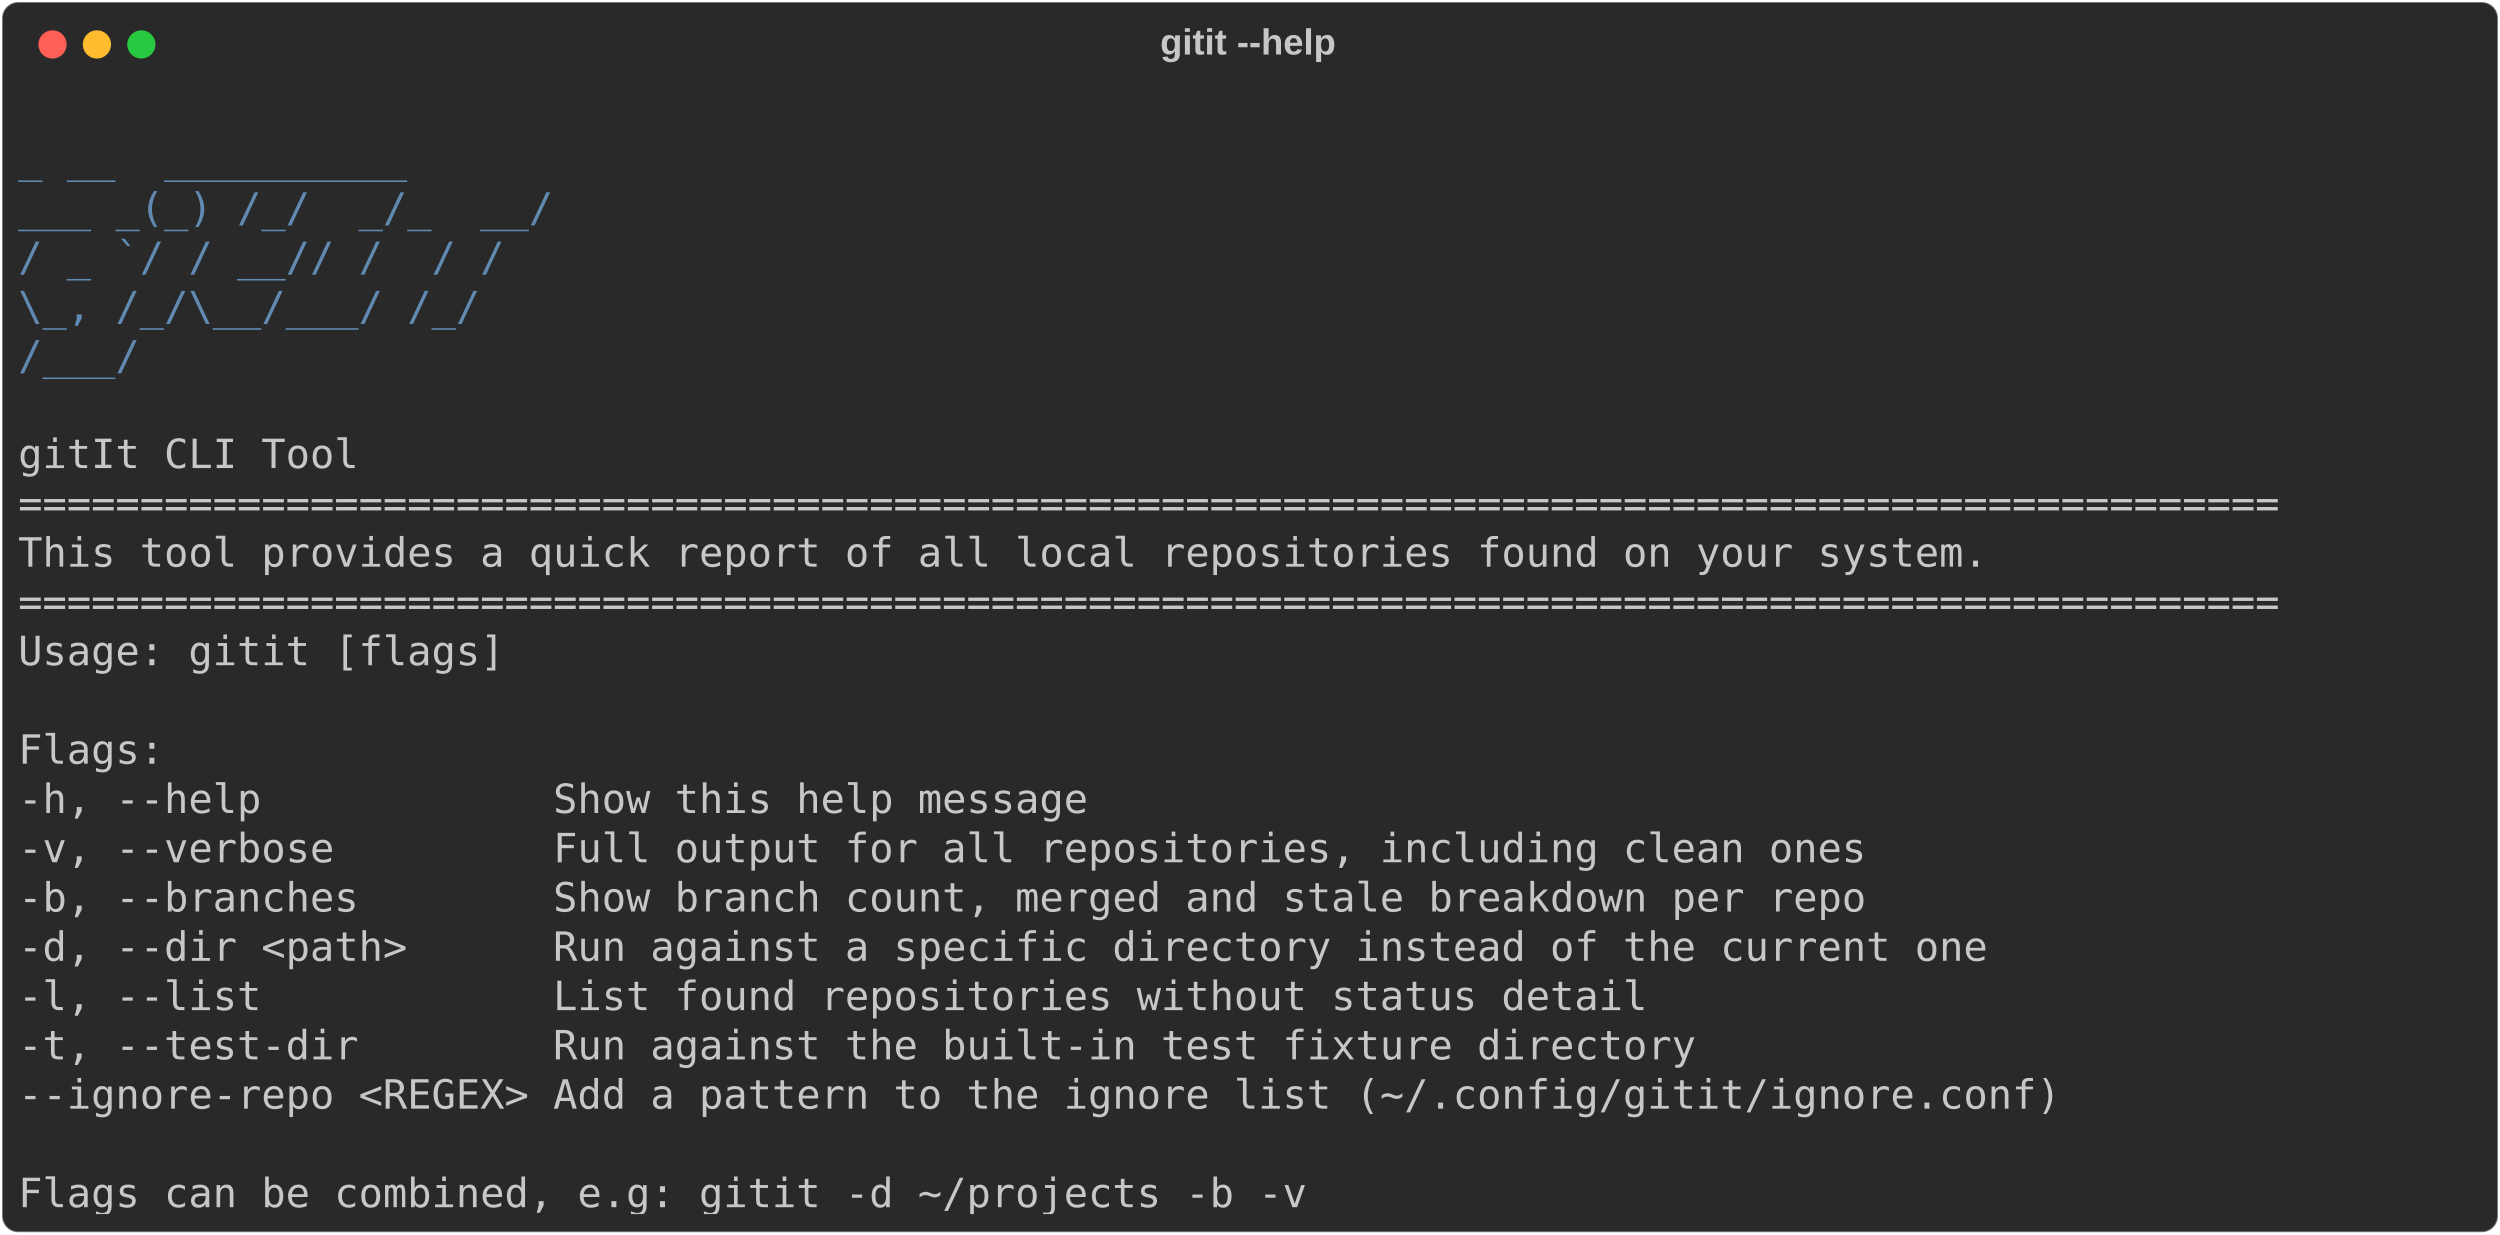
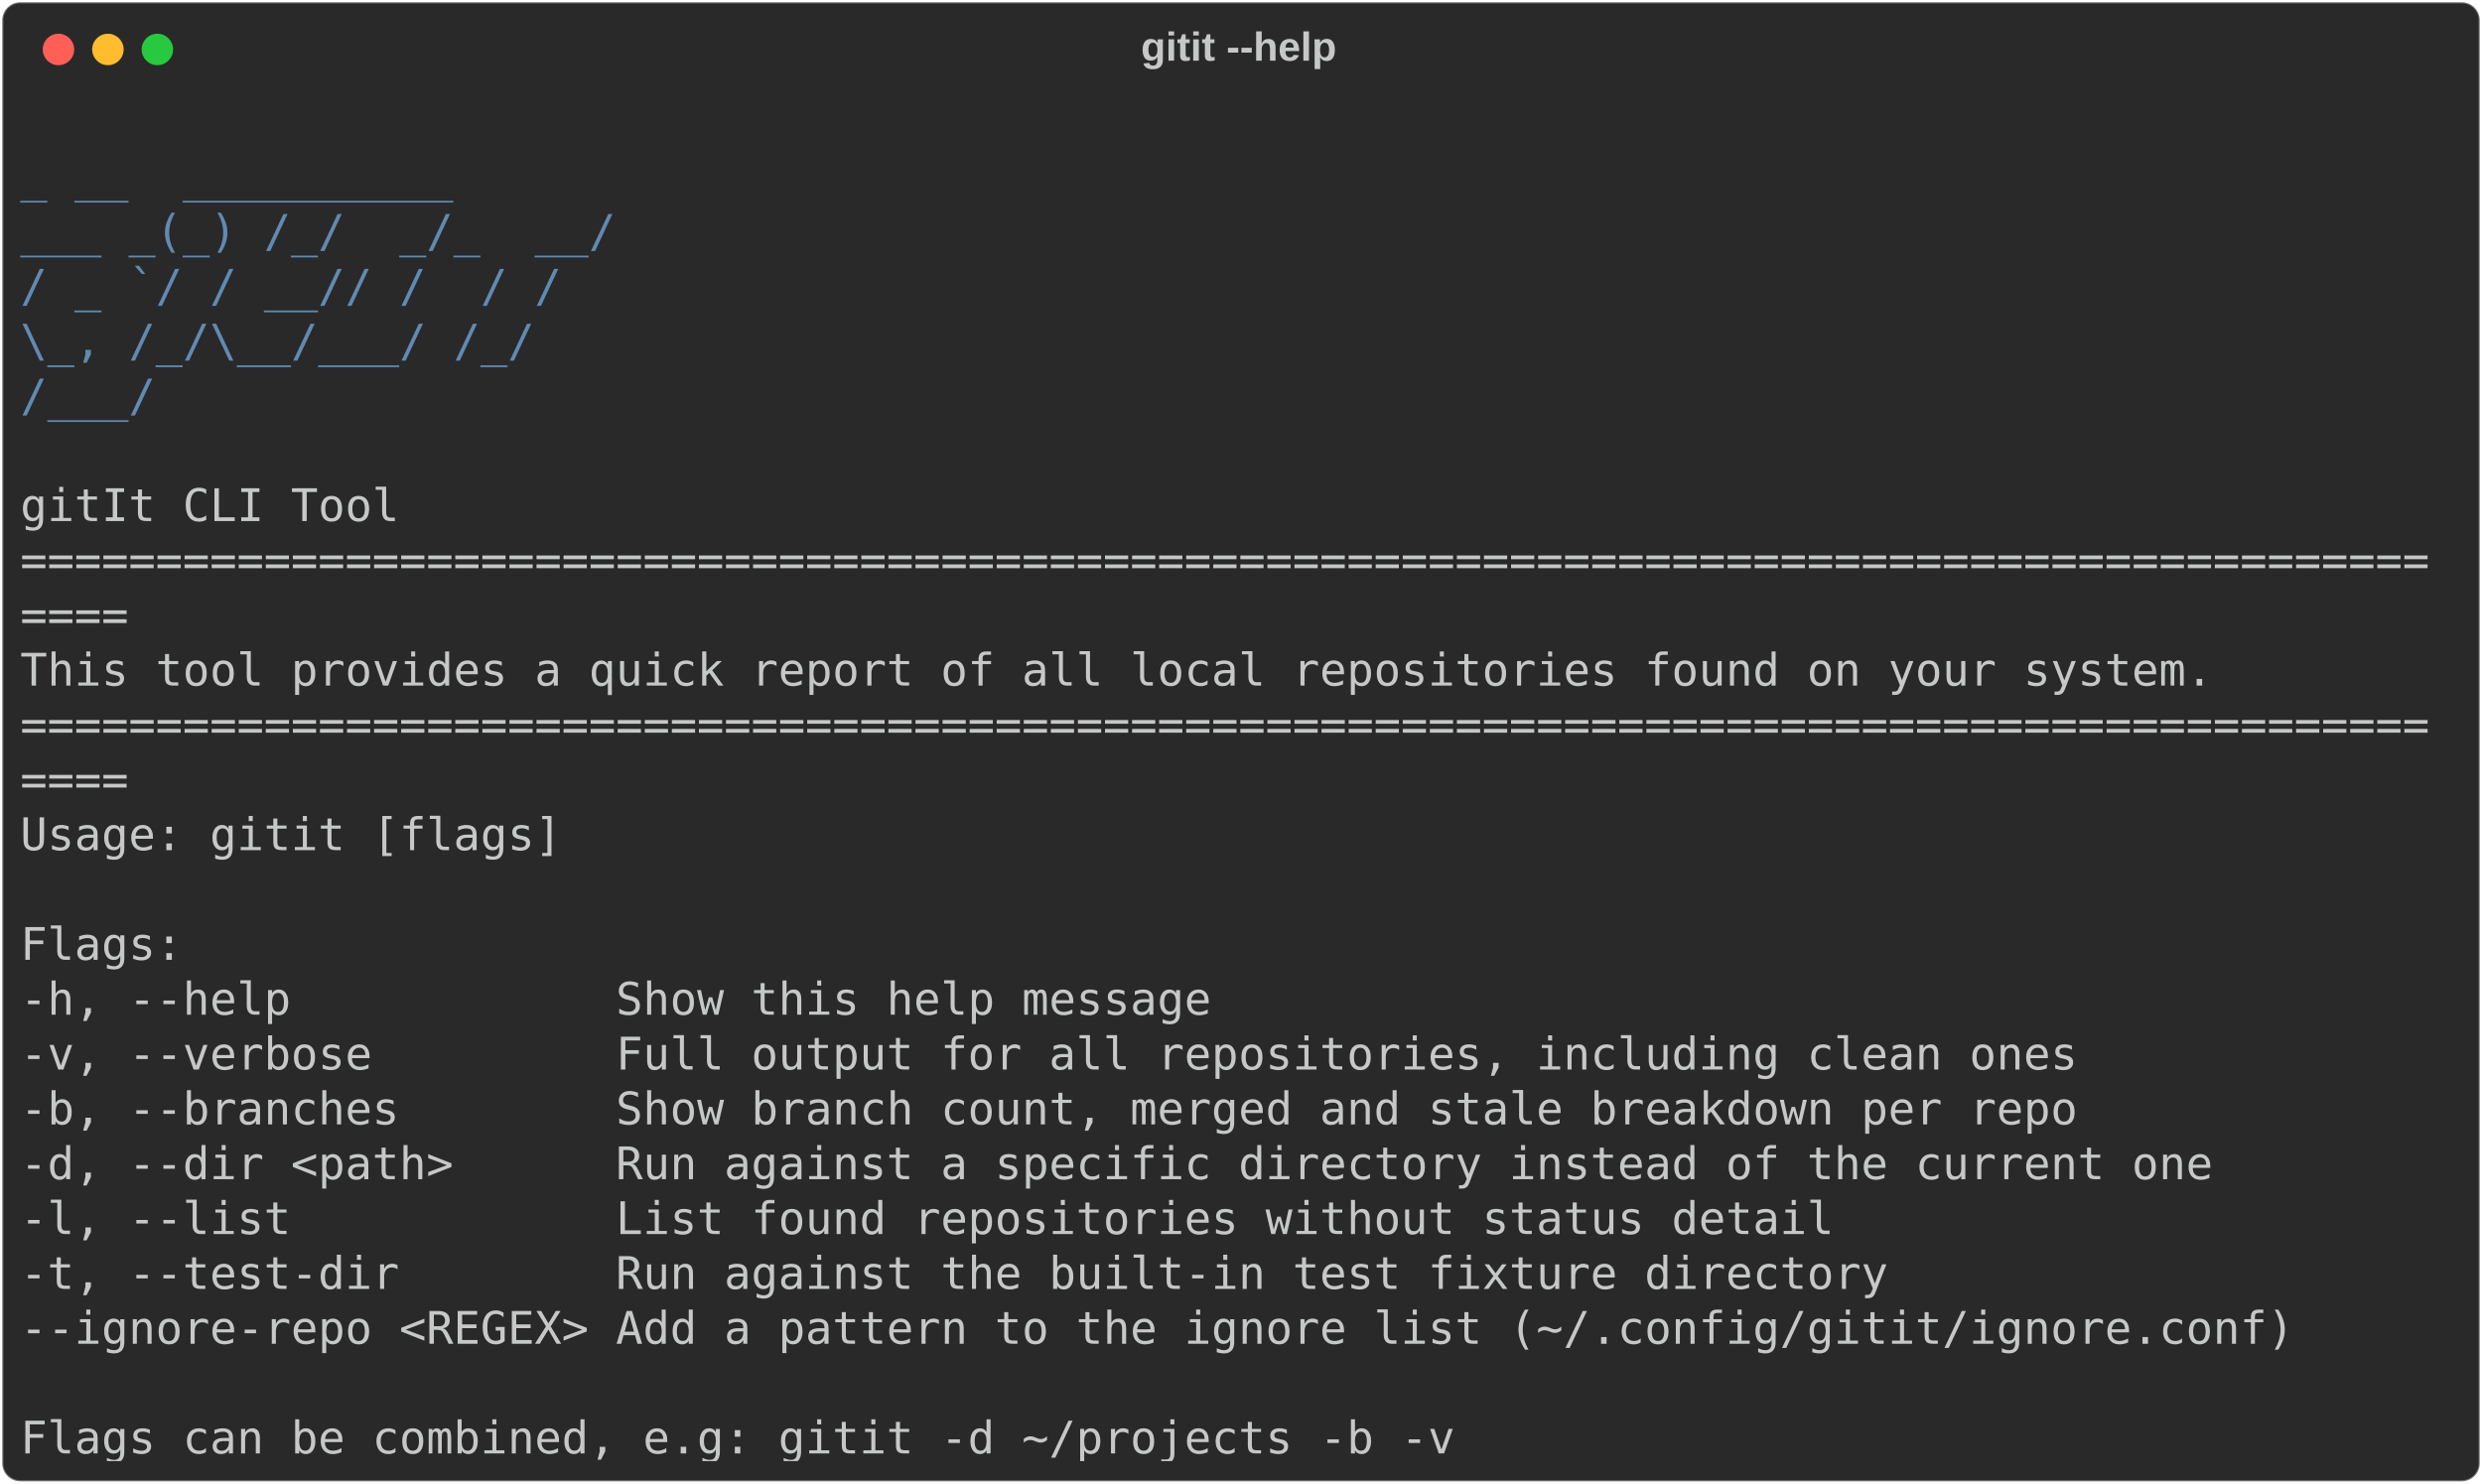
- <svg xmlns="http://www.w3.org/2000/svg" class="rich-terminal" viewBox="0 0 1238 611.2">
+ <svg xmlns="http://www.w3.org/2000/svg" class="rich-terminal" viewBox="0 0 1104 660.0">
  <style>

    @font-face {
        font-family: "Fira Code";
        src: local("FiraCode-Regular"),
                url("https://cdnjs.cloudflare.com/ajax/libs/firacode/6.2.0/woff2/FiraCode-Regular.woff2") format("woff2"),
                url("https://cdnjs.cloudflare.com/ajax/libs/firacode/6.2.0/woff/FiraCode-Regular.woff") format("woff");
        font-style: normal;
        font-weight: 400;
    }
    @font-face {
        font-family: "Fira Code";
        src: local("FiraCode-Bold"),
                url("https://cdnjs.cloudflare.com/ajax/libs/firacode/6.2.0/woff2/FiraCode-Bold.woff2") format("woff2"),
                url("https://cdnjs.cloudflare.com/ajax/libs/firacode/6.2.0/woff/FiraCode-Bold.woff") format("woff");
        font-style: bold;
        font-weight: 700;
    }

-     .terminal-1019371111-matrix {
+     .terminal-2481812255-matrix {
        font-family: Fira Code, monospace;
        font-size: 20px;
        line-height: 24.4px;
        font-variant-east-asian: full-width;
    }

-     .terminal-1019371111-title {
+     .terminal-2481812255-title {
        font-size: 18px;
        font-weight: bold;
        font-family: arial;
    }

-     .terminal-1019371111-r1 { fill: #c5c8c6 }
- .terminal-1019371111-r2 { fill: #608ab1 }
+     .terminal-2481812255-r1 { fill: #c5c8c6 }
+ .terminal-2481812255-r2 { fill: #608ab1 }
    </style>
  <defs>
-     <clipPath id="terminal-1019371111-clip-terminal">
-       <rect x="0" y="0" width="1219.0" height="560.2" />
+     <clipPath id="terminal-2481812255-clip-terminal">
+       <rect x="0" y="0" width="1084.8" height="609.0" />
    </clipPath>
-     <clipPath id="terminal-1019371111-line-0">
-       <rect x="0" y="1.5" width="1220" height="24.65" />
+     <clipPath id="terminal-2481812255-line-0">
+       <rect x="0" y="1.5" width="1085.8" height="24.65" />
    </clipPath>
-     <clipPath id="terminal-1019371111-line-1">
-       <rect x="0" y="25.9" width="1220" height="24.65" />
+     <clipPath id="terminal-2481812255-line-1">
+       <rect x="0" y="25.9" width="1085.8" height="24.65" />
    </clipPath>
-     <clipPath id="terminal-1019371111-line-2">
-       <rect x="0" y="50.3" width="1220" height="24.65" />
+     <clipPath id="terminal-2481812255-line-2">
+       <rect x="0" y="50.3" width="1085.8" height="24.65" />
    </clipPath>
-     <clipPath id="terminal-1019371111-line-3">
-       <rect x="0" y="74.7" width="1220" height="24.65" />
+     <clipPath id="terminal-2481812255-line-3">
+       <rect x="0" y="74.7" width="1085.8" height="24.65" />
    </clipPath>
-     <clipPath id="terminal-1019371111-line-4">
-       <rect x="0" y="99.1" width="1220" height="24.65" />
+     <clipPath id="terminal-2481812255-line-4">
+       <rect x="0" y="99.1" width="1085.8" height="24.65" />
    </clipPath>
-     <clipPath id="terminal-1019371111-line-5">
-       <rect x="0" y="123.5" width="1220" height="24.65" />
+     <clipPath id="terminal-2481812255-line-5">
+       <rect x="0" y="123.5" width="1085.8" height="24.65" />
    </clipPath>
-     <clipPath id="terminal-1019371111-line-6">
-       <rect x="0" y="147.9" width="1220" height="24.65" />
+     <clipPath id="terminal-2481812255-line-6">
+       <rect x="0" y="147.9" width="1085.8" height="24.65" />
    </clipPath>
-     <clipPath id="terminal-1019371111-line-7">
-       <rect x="0" y="172.3" width="1220" height="24.65" />
+     <clipPath id="terminal-2481812255-line-7">
+       <rect x="0" y="172.3" width="1085.8" height="24.65" />
    </clipPath>
-     <clipPath id="terminal-1019371111-line-8">
-       <rect x="0" y="196.7" width="1220" height="24.65" />
+     <clipPath id="terminal-2481812255-line-8">
+       <rect x="0" y="196.7" width="1085.8" height="24.65" />
    </clipPath>
-     <clipPath id="terminal-1019371111-line-9">
-       <rect x="0" y="221.1" width="1220" height="24.65" />
+     <clipPath id="terminal-2481812255-line-9">
+       <rect x="0" y="221.1" width="1085.8" height="24.65" />
    </clipPath>
-     <clipPath id="terminal-1019371111-line-10">
-       <rect x="0" y="245.5" width="1220" height="24.65" />
+     <clipPath id="terminal-2481812255-line-10">
+       <rect x="0" y="245.5" width="1085.8" height="24.65" />
    </clipPath>
-     <clipPath id="terminal-1019371111-line-11">
-       <rect x="0" y="269.9" width="1220" height="24.65" />
+     <clipPath id="terminal-2481812255-line-11">
+       <rect x="0" y="269.9" width="1085.8" height="24.65" />
    </clipPath>
-     <clipPath id="terminal-1019371111-line-12">
-       <rect x="0" y="294.3" width="1220" height="24.65" />
+     <clipPath id="terminal-2481812255-line-12">
+       <rect x="0" y="294.3" width="1085.8" height="24.65" />
    </clipPath>
-     <clipPath id="terminal-1019371111-line-13">
-       <rect x="0" y="318.7" width="1220" height="24.65" />
+     <clipPath id="terminal-2481812255-line-13">
+       <rect x="0" y="318.7" width="1085.8" height="24.65" />
    </clipPath>
-     <clipPath id="terminal-1019371111-line-14">
-       <rect x="0" y="343.1" width="1220" height="24.65" />
+     <clipPath id="terminal-2481812255-line-14">
+       <rect x="0" y="343.1" width="1085.8" height="24.65" />
    </clipPath>
-     <clipPath id="terminal-1019371111-line-15">
-       <rect x="0" y="367.5" width="1220" height="24.65" />
+     <clipPath id="terminal-2481812255-line-15">
+       <rect x="0" y="367.5" width="1085.8" height="24.65" />
    </clipPath>
-     <clipPath id="terminal-1019371111-line-16">
-       <rect x="0" y="391.9" width="1220" height="24.65" />
+     <clipPath id="terminal-2481812255-line-16">
+       <rect x="0" y="391.9" width="1085.8" height="24.65" />
    </clipPath>
-     <clipPath id="terminal-1019371111-line-17">
-       <rect x="0" y="416.3" width="1220" height="24.65" />
+     <clipPath id="terminal-2481812255-line-17">
+       <rect x="0" y="416.3" width="1085.8" height="24.65" />
    </clipPath>
-     <clipPath id="terminal-1019371111-line-18">
-       <rect x="0" y="440.7" width="1220" height="24.65" />
+     <clipPath id="terminal-2481812255-line-18">
+       <rect x="0" y="440.7" width="1085.8" height="24.65" />
    </clipPath>
-     <clipPath id="terminal-1019371111-line-19">
-       <rect x="0" y="465.1" width="1220" height="24.65" />
+     <clipPath id="terminal-2481812255-line-19">
+       <rect x="0" y="465.1" width="1085.8" height="24.65" />
    </clipPath>
-     <clipPath id="terminal-1019371111-line-20">
-       <rect x="0" y="489.5" width="1220" height="24.65" />
+     <clipPath id="terminal-2481812255-line-20">
+       <rect x="0" y="489.5" width="1085.8" height="24.65" />
    </clipPath>
-     <clipPath id="terminal-1019371111-line-21">
-       <rect x="0" y="513.9" width="1220" height="24.65" />
+     <clipPath id="terminal-2481812255-line-21">
+       <rect x="0" y="513.9" width="1085.8" height="24.65" />
+     </clipPath>
+     <clipPath id="terminal-2481812255-line-22">
+       <rect x="0" y="538.3" width="1085.8" height="24.65" />
+     </clipPath>
+     <clipPath id="terminal-2481812255-line-23">
+       <rect x="0" y="562.7" width="1085.8" height="24.65" />
    </clipPath>
  </defs>
-   <rect fill="#292929" stroke="rgba(255,255,255,0.35)" stroke-width="1" x="1" y="1" width="1236" height="609.2" rx="8" />
-   <text class="terminal-1019371111-title" fill="#c5c8c6" text-anchor="middle" x="618" y="27">gitit --help</text>
+   <rect fill="#292929" stroke="rgba(255,255,255,0.35)" stroke-width="1" x="1" y="1" width="1102" height="658" rx="8" />
+   <text class="terminal-2481812255-title" fill="#c5c8c6" text-anchor="middle" x="551" y="27">gitit --help</text>
  <g transform="translate(26,22)">
    <circle cx="0" cy="0" r="7" fill="#ff5f57" />
    <circle cx="22" cy="0" r="7" fill="#febc2e" />
    <circle cx="44" cy="0" r="7" fill="#28c840" />
  </g>
-   <g transform="translate(9, 41)" clip-path="url(#terminal-1019371111-clip-terminal)">
-     <g class="terminal-1019371111-matrix">
-       <text class="terminal-1019371111-r1" x="1220" y="20" textLength="12.2" clip-path="url(#terminal-1019371111-line-0)">
+   <g transform="translate(9, 41)" clip-path="url(#terminal-2481812255-clip-terminal)">
+     <g class="terminal-2481812255-matrix">
+       <text class="terminal-2481812255-r1" x="1085.8" y="20" textLength="12.2" clip-path="url(#terminal-2481812255-line-0)">
</text>
-       <text class="terminal-1019371111-r2" x="0" y="44.4" textLength="292.8" clip-path="url(#terminal-1019371111-line-1)">        _ __  __________</text>
-       <text class="terminal-1019371111-r1" x="1220" y="44.4" textLength="12.2" clip-path="url(#terminal-1019371111-line-1)">
+       <text class="terminal-2481812255-r2" x="0" y="44.4" textLength="292.8" clip-path="url(#terminal-2481812255-line-1)">        _ __  __________</text>
+       <text class="terminal-2481812255-r1" x="1085.8" y="44.4" textLength="12.2" clip-path="url(#terminal-2481812255-line-1)">
</text>
-       <text class="terminal-1019371111-r2" x="0" y="68.8" textLength="292.8" clip-path="url(#terminal-1019371111-line-2)">  ___ _(_) /_/  _/_  __/</text>
-       <text class="terminal-1019371111-r1" x="1220" y="68.8" textLength="12.2" clip-path="url(#terminal-1019371111-line-2)">
+       <text class="terminal-2481812255-r2" x="0" y="68.8" textLength="292.8" clip-path="url(#terminal-2481812255-line-2)">  ___ _(_) /_/  _/_  __/</text>
+       <text class="terminal-2481812255-r1" x="1085.8" y="68.8" textLength="12.2" clip-path="url(#terminal-2481812255-line-2)">
</text>
-       <text class="terminal-1019371111-r2" x="0" y="93.2" textLength="256.2" clip-path="url(#terminal-1019371111-line-3)"> / _ `/ / __// /  / /</text>
-       <text class="terminal-1019371111-r1" x="1220" y="93.2" textLength="12.2" clip-path="url(#terminal-1019371111-line-3)">
+       <text class="terminal-2481812255-r2" x="0" y="93.2" textLength="256.2" clip-path="url(#terminal-2481812255-line-3)"> / _ `/ / __// /  / /</text>
+       <text class="terminal-2481812255-r1" x="1085.8" y="93.2" textLength="12.2" clip-path="url(#terminal-2481812255-line-3)">
</text>
-       <text class="terminal-1019371111-r2" x="0" y="117.6" textLength="244" clip-path="url(#terminal-1019371111-line-4)"> \_, /_/\__/___/ /_/</text>
-       <text class="terminal-1019371111-r1" x="1220" y="117.6" textLength="12.2" clip-path="url(#terminal-1019371111-line-4)">
+       <text class="terminal-2481812255-r2" x="0" y="117.6" textLength="244" clip-path="url(#terminal-2481812255-line-4)"> \_, /_/\__/___/ /_/</text>
+       <text class="terminal-2481812255-r1" x="1085.8" y="117.6" textLength="12.2" clip-path="url(#terminal-2481812255-line-4)">
</text>
-       <text class="terminal-1019371111-r2" x="0" y="142" textLength="61" clip-path="url(#terminal-1019371111-line-5)">/___/</text>
-       <text class="terminal-1019371111-r1" x="1220" y="142" textLength="12.2" clip-path="url(#terminal-1019371111-line-5)">
+       <text class="terminal-2481812255-r2" x="0" y="142" textLength="61" clip-path="url(#terminal-2481812255-line-5)">/___/</text>
+       <text class="terminal-2481812255-r1" x="1085.8" y="142" textLength="12.2" clip-path="url(#terminal-2481812255-line-5)">
</text>
-       <text class="terminal-1019371111-r1" x="1220" y="166.4" textLength="12.2" clip-path="url(#terminal-1019371111-line-6)">
+       <text class="terminal-2481812255-r1" x="1085.8" y="166.4" textLength="12.2" clip-path="url(#terminal-2481812255-line-6)">
</text>
-       <text class="terminal-1019371111-r1" x="0" y="190.8" textLength="597.8" clip-path="url(#terminal-1019371111-line-7)">                                   gitIt CLI Tool</text>
-       <text class="terminal-1019371111-r1" x="1220" y="190.8" textLength="12.2" clip-path="url(#terminal-1019371111-line-7)">
+       <text class="terminal-2481812255-r1" x="0" y="190.8" textLength="597.8" clip-path="url(#terminal-2481812255-line-7)">                                   gitIt CLI Tool</text>
+       <text class="terminal-2481812255-r1" x="1085.8" y="190.8" textLength="12.2" clip-path="url(#terminal-2481812255-line-7)">
</text>
-       <text class="terminal-1019371111-r1" x="0" y="215.2" textLength="1134.6" clip-path="url(#terminal-1019371111-line-8)">=============================================================================================</text>
-       <text class="terminal-1019371111-r1" x="1220" y="215.2" textLength="12.2" clip-path="url(#terminal-1019371111-line-8)">
+       <text class="terminal-2481812255-r1" x="0" y="215.2" textLength="1085.8" clip-path="url(#terminal-2481812255-line-8)">=========================================================================================</text>
+       <text class="terminal-2481812255-r1" x="1085.8" y="215.2" textLength="12.2" clip-path="url(#terminal-2481812255-line-8)">
</text>
-       <text class="terminal-1019371111-r1" x="0" y="239.6" textLength="988.2" clip-path="url(#terminal-1019371111-line-9)">This tool provides a quick report of all local repositories found on your system.</text>
-       <text class="terminal-1019371111-r1" x="1220" y="239.6" textLength="12.2" clip-path="url(#terminal-1019371111-line-9)">
+       <text class="terminal-2481812255-r1" x="0" y="239.6" textLength="48.8" clip-path="url(#terminal-2481812255-line-9)">====</text>
+       <text class="terminal-2481812255-r1" x="1085.8" y="239.6" textLength="12.2" clip-path="url(#terminal-2481812255-line-9)">
</text>
-       <text class="terminal-1019371111-r1" x="0" y="264" textLength="1134.6" clip-path="url(#terminal-1019371111-line-10)">=============================================================================================</text>
-       <text class="terminal-1019371111-r1" x="1220" y="264" textLength="12.2" clip-path="url(#terminal-1019371111-line-10)">
+       <text class="terminal-2481812255-r1" x="0" y="264" textLength="988.2" clip-path="url(#terminal-2481812255-line-10)">This tool provides a quick report of all local repositories found on your system.</text>
+       <text class="terminal-2481812255-r1" x="1085.8" y="264" textLength="12.2" clip-path="url(#terminal-2481812255-line-10)">
</text>
-       <text class="terminal-1019371111-r1" x="0" y="288.4" textLength="622.2" clip-path="url(#terminal-1019371111-line-11)">                               Usage: gitit [flags]</text>
-       <text class="terminal-1019371111-r1" x="1220" y="288.4" textLength="12.2" clip-path="url(#terminal-1019371111-line-11)">
+       <text class="terminal-2481812255-r1" x="0" y="288.4" textLength="1085.8" clip-path="url(#terminal-2481812255-line-11)">=========================================================================================</text>
+       <text class="terminal-2481812255-r1" x="1085.8" y="288.4" textLength="12.2" clip-path="url(#terminal-2481812255-line-11)">
</text>
-       <text class="terminal-1019371111-r1" x="1220" y="312.8" textLength="12.2" clip-path="url(#terminal-1019371111-line-12)">
+       <text class="terminal-2481812255-r1" x="0" y="312.8" textLength="48.8" clip-path="url(#terminal-2481812255-line-12)">====</text>
+       <text class="terminal-2481812255-r1" x="1085.8" y="312.8" textLength="12.2" clip-path="url(#terminal-2481812255-line-12)">
</text>
-       <text class="terminal-1019371111-r1" x="0" y="337.2" textLength="73.2" clip-path="url(#terminal-1019371111-line-13)">Flags:</text>
-       <text class="terminal-1019371111-r1" x="1220" y="337.2" textLength="12.2" clip-path="url(#terminal-1019371111-line-13)">
+       <text class="terminal-2481812255-r1" x="0" y="337.2" textLength="622.2" clip-path="url(#terminal-2481812255-line-13)">                               Usage: gitit [flags]</text>
+       <text class="terminal-2481812255-r1" x="1085.8" y="337.2" textLength="12.2" clip-path="url(#terminal-2481812255-line-13)">
</text>
-       <text class="terminal-1019371111-r1" x="0" y="361.6" textLength="561.2" clip-path="url(#terminal-1019371111-line-14)">  -h, --help            Show this help message</text>
-       <text class="terminal-1019371111-r1" x="1220" y="361.6" textLength="12.2" clip-path="url(#terminal-1019371111-line-14)">
+       <text class="terminal-2481812255-r1" x="1085.8" y="361.6" textLength="12.2" clip-path="url(#terminal-2481812255-line-14)">
</text>
-       <text class="terminal-1019371111-r1" x="0" y="386" textLength="951.6" clip-path="url(#terminal-1019371111-line-15)">  -v, --verbose         Full output for all repositories, including clean ones</text>
-       <text class="terminal-1019371111-r1" x="1220" y="386" textLength="12.2" clip-path="url(#terminal-1019371111-line-15)">
+       <text class="terminal-2481812255-r1" x="0" y="386" textLength="73.2" clip-path="url(#terminal-2481812255-line-15)">Flags:</text>
+       <text class="terminal-2481812255-r1" x="1085.8" y="386" textLength="12.2" clip-path="url(#terminal-2481812255-line-15)">
</text>
-       <text class="terminal-1019371111-r1" x="0" y="410.4" textLength="951.6" clip-path="url(#terminal-1019371111-line-16)">  -b, --branches        Show branch count, merged and stale breakdown per repo</text>
-       <text class="terminal-1019371111-r1" x="1220" y="410.4" textLength="12.2" clip-path="url(#terminal-1019371111-line-16)">
+       <text class="terminal-2481812255-r1" x="0" y="410.4" textLength="561.2" clip-path="url(#terminal-2481812255-line-16)">  -h, --help            Show this help message</text>
+       <text class="terminal-2481812255-r1" x="1085.8" y="410.4" textLength="12.2" clip-path="url(#terminal-2481812255-line-16)">
</text>
-       <text class="terminal-1019371111-r1" x="0" y="434.8" textLength="1012.6" clip-path="url(#terminal-1019371111-line-17)">  -d, --dir &lt;path&gt;      Run against a specific directory instead of the current one</text>
-       <text class="terminal-1019371111-r1" x="1220" y="434.8" textLength="12.2" clip-path="url(#terminal-1019371111-line-17)">
+       <text class="terminal-2481812255-r1" x="0" y="434.8" textLength="951.6" clip-path="url(#terminal-2481812255-line-17)">  -v, --verbose         Full output for all repositories, including clean ones</text>
+       <text class="terminal-2481812255-r1" x="1085.8" y="434.8" textLength="12.2" clip-path="url(#terminal-2481812255-line-17)">
</text>
-       <text class="terminal-1019371111-r1" x="0" y="459.2" textLength="841.8" clip-path="url(#terminal-1019371111-line-18)">  -l, --list            List found repositories without status detail</text>
-       <text class="terminal-1019371111-r1" x="1220" y="459.2" textLength="12.2" clip-path="url(#terminal-1019371111-line-18)">
+       <text class="terminal-2481812255-r1" x="0" y="459.2" textLength="951.6" clip-path="url(#terminal-2481812255-line-18)">  -b, --branches        Show branch count, merged and stale breakdown per repo</text>
+       <text class="terminal-2481812255-r1" x="1085.8" y="459.2" textLength="12.2" clip-path="url(#terminal-2481812255-line-18)">
</text>
-       <text class="terminal-1019371111-r1" x="0" y="483.6" textLength="866.2" clip-path="url(#terminal-1019371111-line-19)">  -t, --test-dir        Run against the built-in test fixture directory</text>
-       <text class="terminal-1019371111-r1" x="1220" y="483.6" textLength="12.2" clip-path="url(#terminal-1019371111-line-19)">
+       <text class="terminal-2481812255-r1" x="0" y="483.6" textLength="1012.6" clip-path="url(#terminal-2481812255-line-19)">  -d, --dir &lt;path&gt;      Run against a specific directory instead of the current one</text>
+       <text class="terminal-2481812255-r1" x="1085.8" y="483.6" textLength="12.2" clip-path="url(#terminal-2481812255-line-19)">
</text>
-       <text class="terminal-1019371111-r1" x="0" y="508" textLength="1049.2" clip-path="url(#terminal-1019371111-line-20)">  --ignore-repo &lt;REGEX&gt; Add a pattern to the ignore list (~/.config/gitit/ignore.conf)</text>
-       <text class="terminal-1019371111-r1" x="1220" y="508" textLength="12.2" clip-path="url(#terminal-1019371111-line-20)">
+       <text class="terminal-2481812255-r1" x="0" y="508" textLength="841.8" clip-path="url(#terminal-2481812255-line-20)">  -l, --list            List found repositories without status detail</text>
+       <text class="terminal-2481812255-r1" x="1085.8" y="508" textLength="12.2" clip-path="url(#terminal-2481812255-line-20)">
</text>
-       <text class="terminal-1019371111-r1" x="1220" y="532.4" textLength="12.2" clip-path="url(#terminal-1019371111-line-21)">
+       <text class="terminal-2481812255-r1" x="0" y="532.4" textLength="866.2" clip-path="url(#terminal-2481812255-line-21)">  -t, --test-dir        Run against the built-in test fixture directory</text>
+       <text class="terminal-2481812255-r1" x="1085.8" y="532.4" textLength="12.2" clip-path="url(#terminal-2481812255-line-21)">
</text>
-       <text class="terminal-1019371111-r1" x="0" y="556.8" textLength="646.6" clip-path="url(#terminal-1019371111-line-22)">Flags can be combined, e.g: gitit -d ~/projects -b -v</text>
+       <text class="terminal-2481812255-r1" x="0" y="556.8" textLength="1049.2" clip-path="url(#terminal-2481812255-line-22)">  --ignore-repo &lt;REGEX&gt; Add a pattern to the ignore list (~/.config/gitit/ignore.conf)</text>
+       <text class="terminal-2481812255-r1" x="1085.8" y="556.8" textLength="12.2" clip-path="url(#terminal-2481812255-line-22)">
+ </text>
+       <text class="terminal-2481812255-r1" x="1085.8" y="581.2" textLength="12.2" clip-path="url(#terminal-2481812255-line-23)">
+ </text>
+       <text class="terminal-2481812255-r1" x="0" y="605.6" textLength="646.6" clip-path="url(#terminal-2481812255-line-24)">Flags can be combined, e.g: gitit -d ~/projects -b -v</text>
    </g>
  </g>
</svg>
